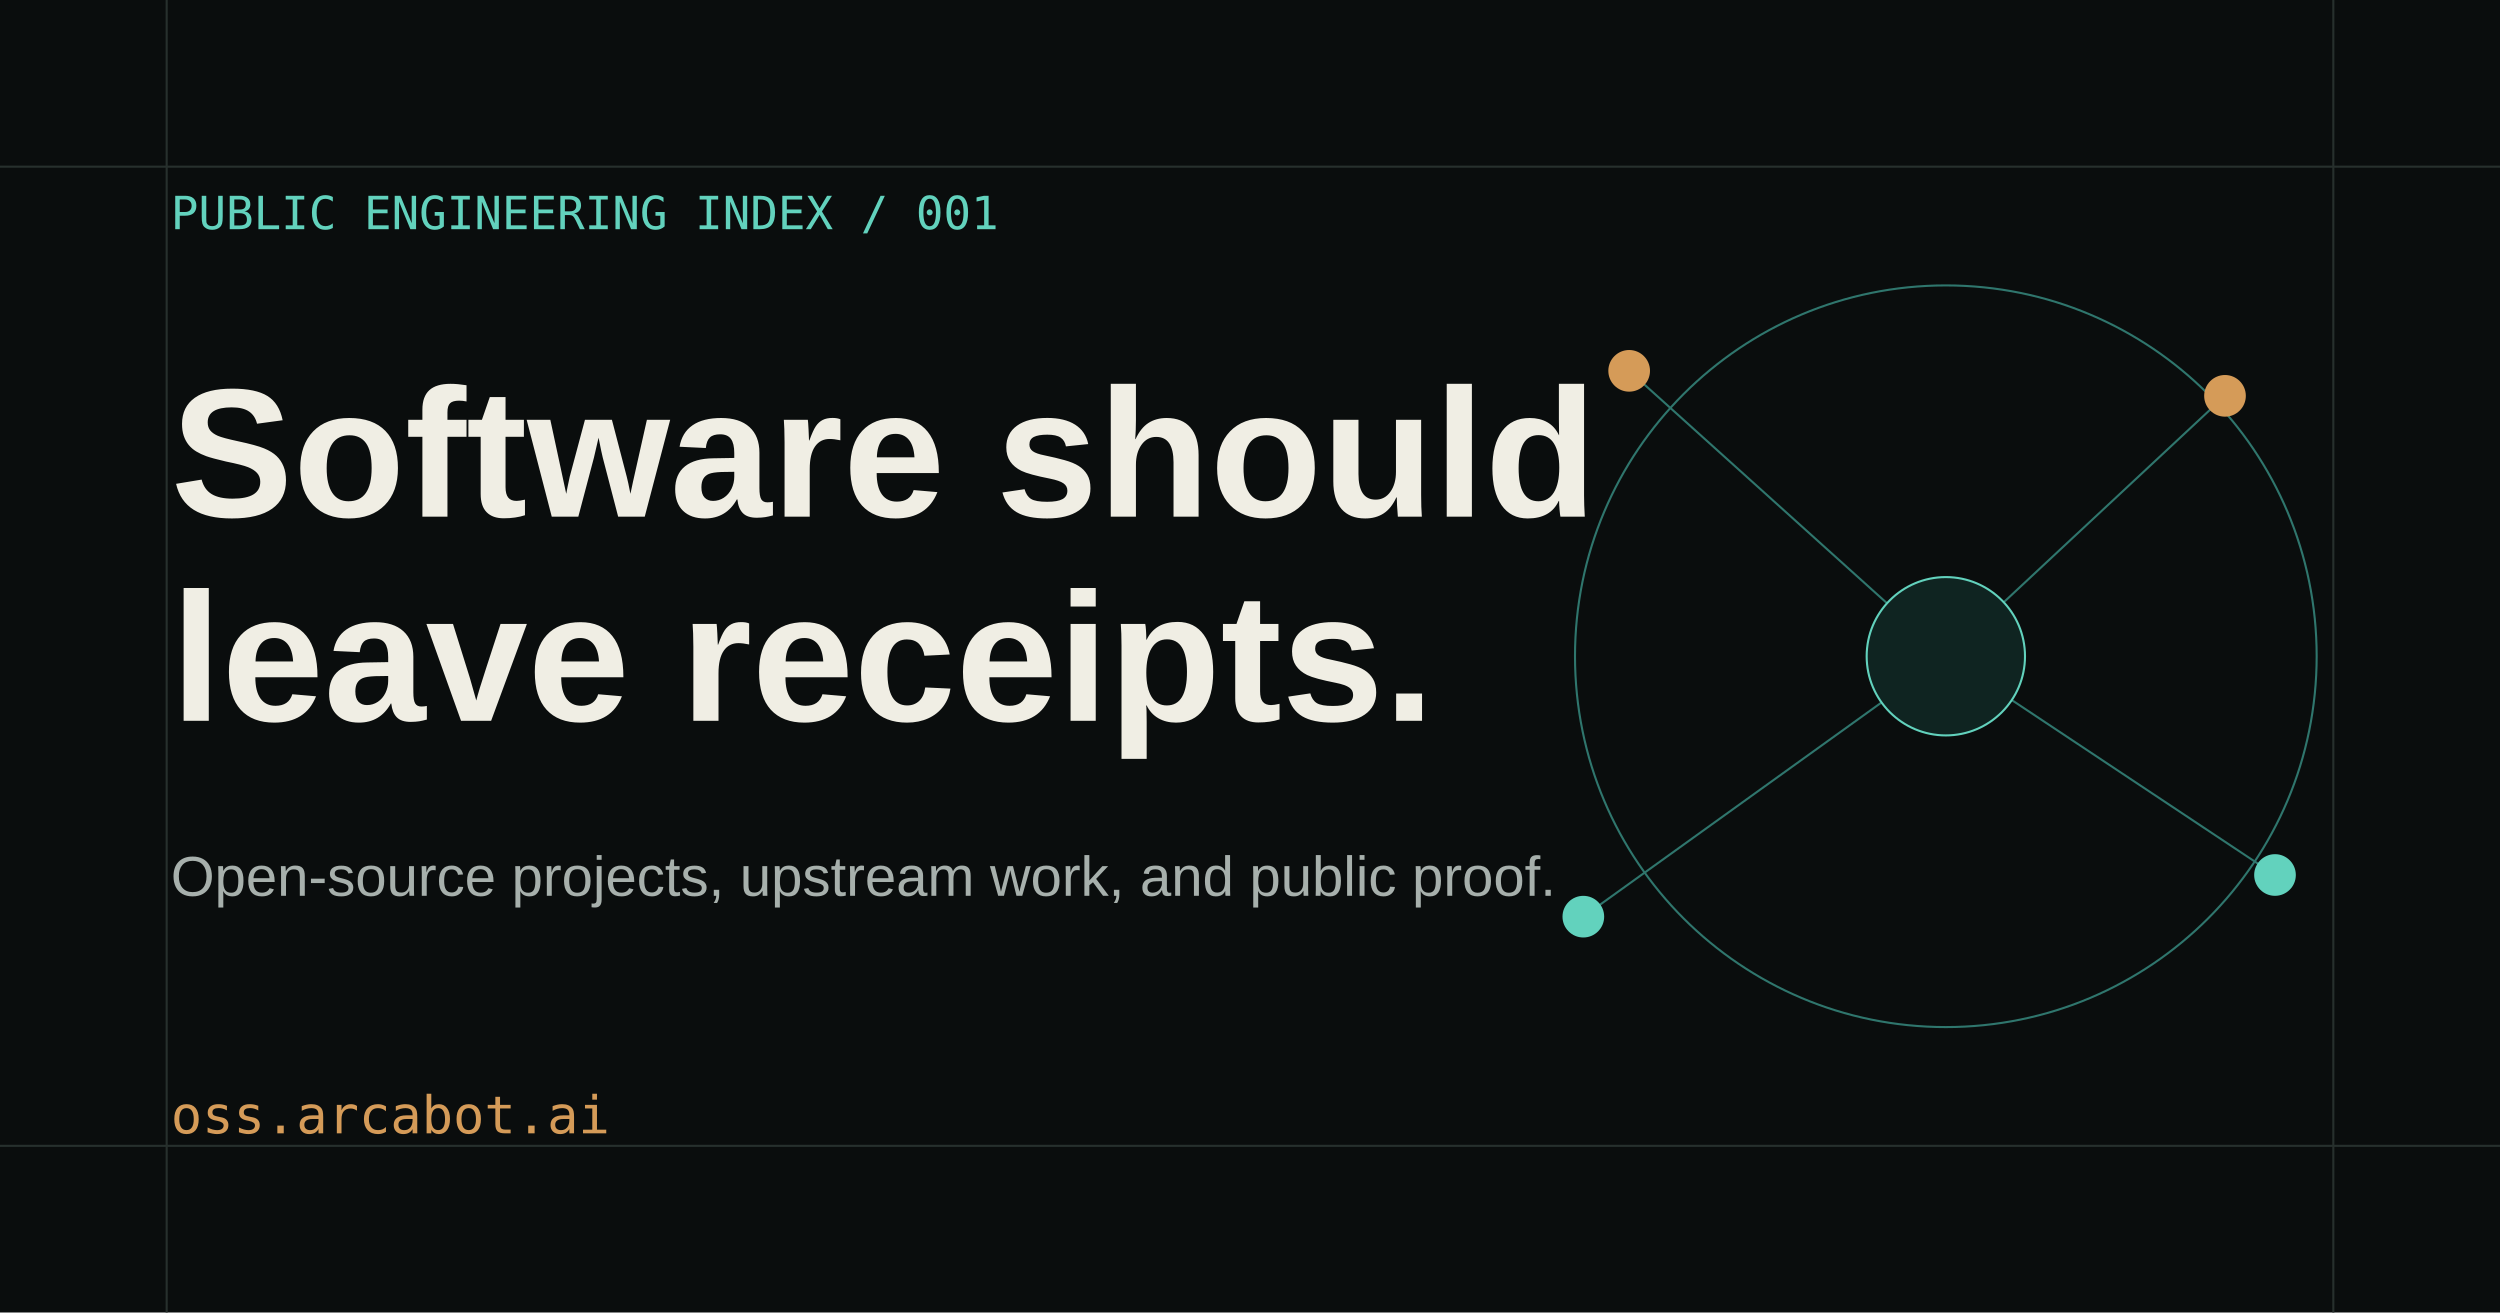
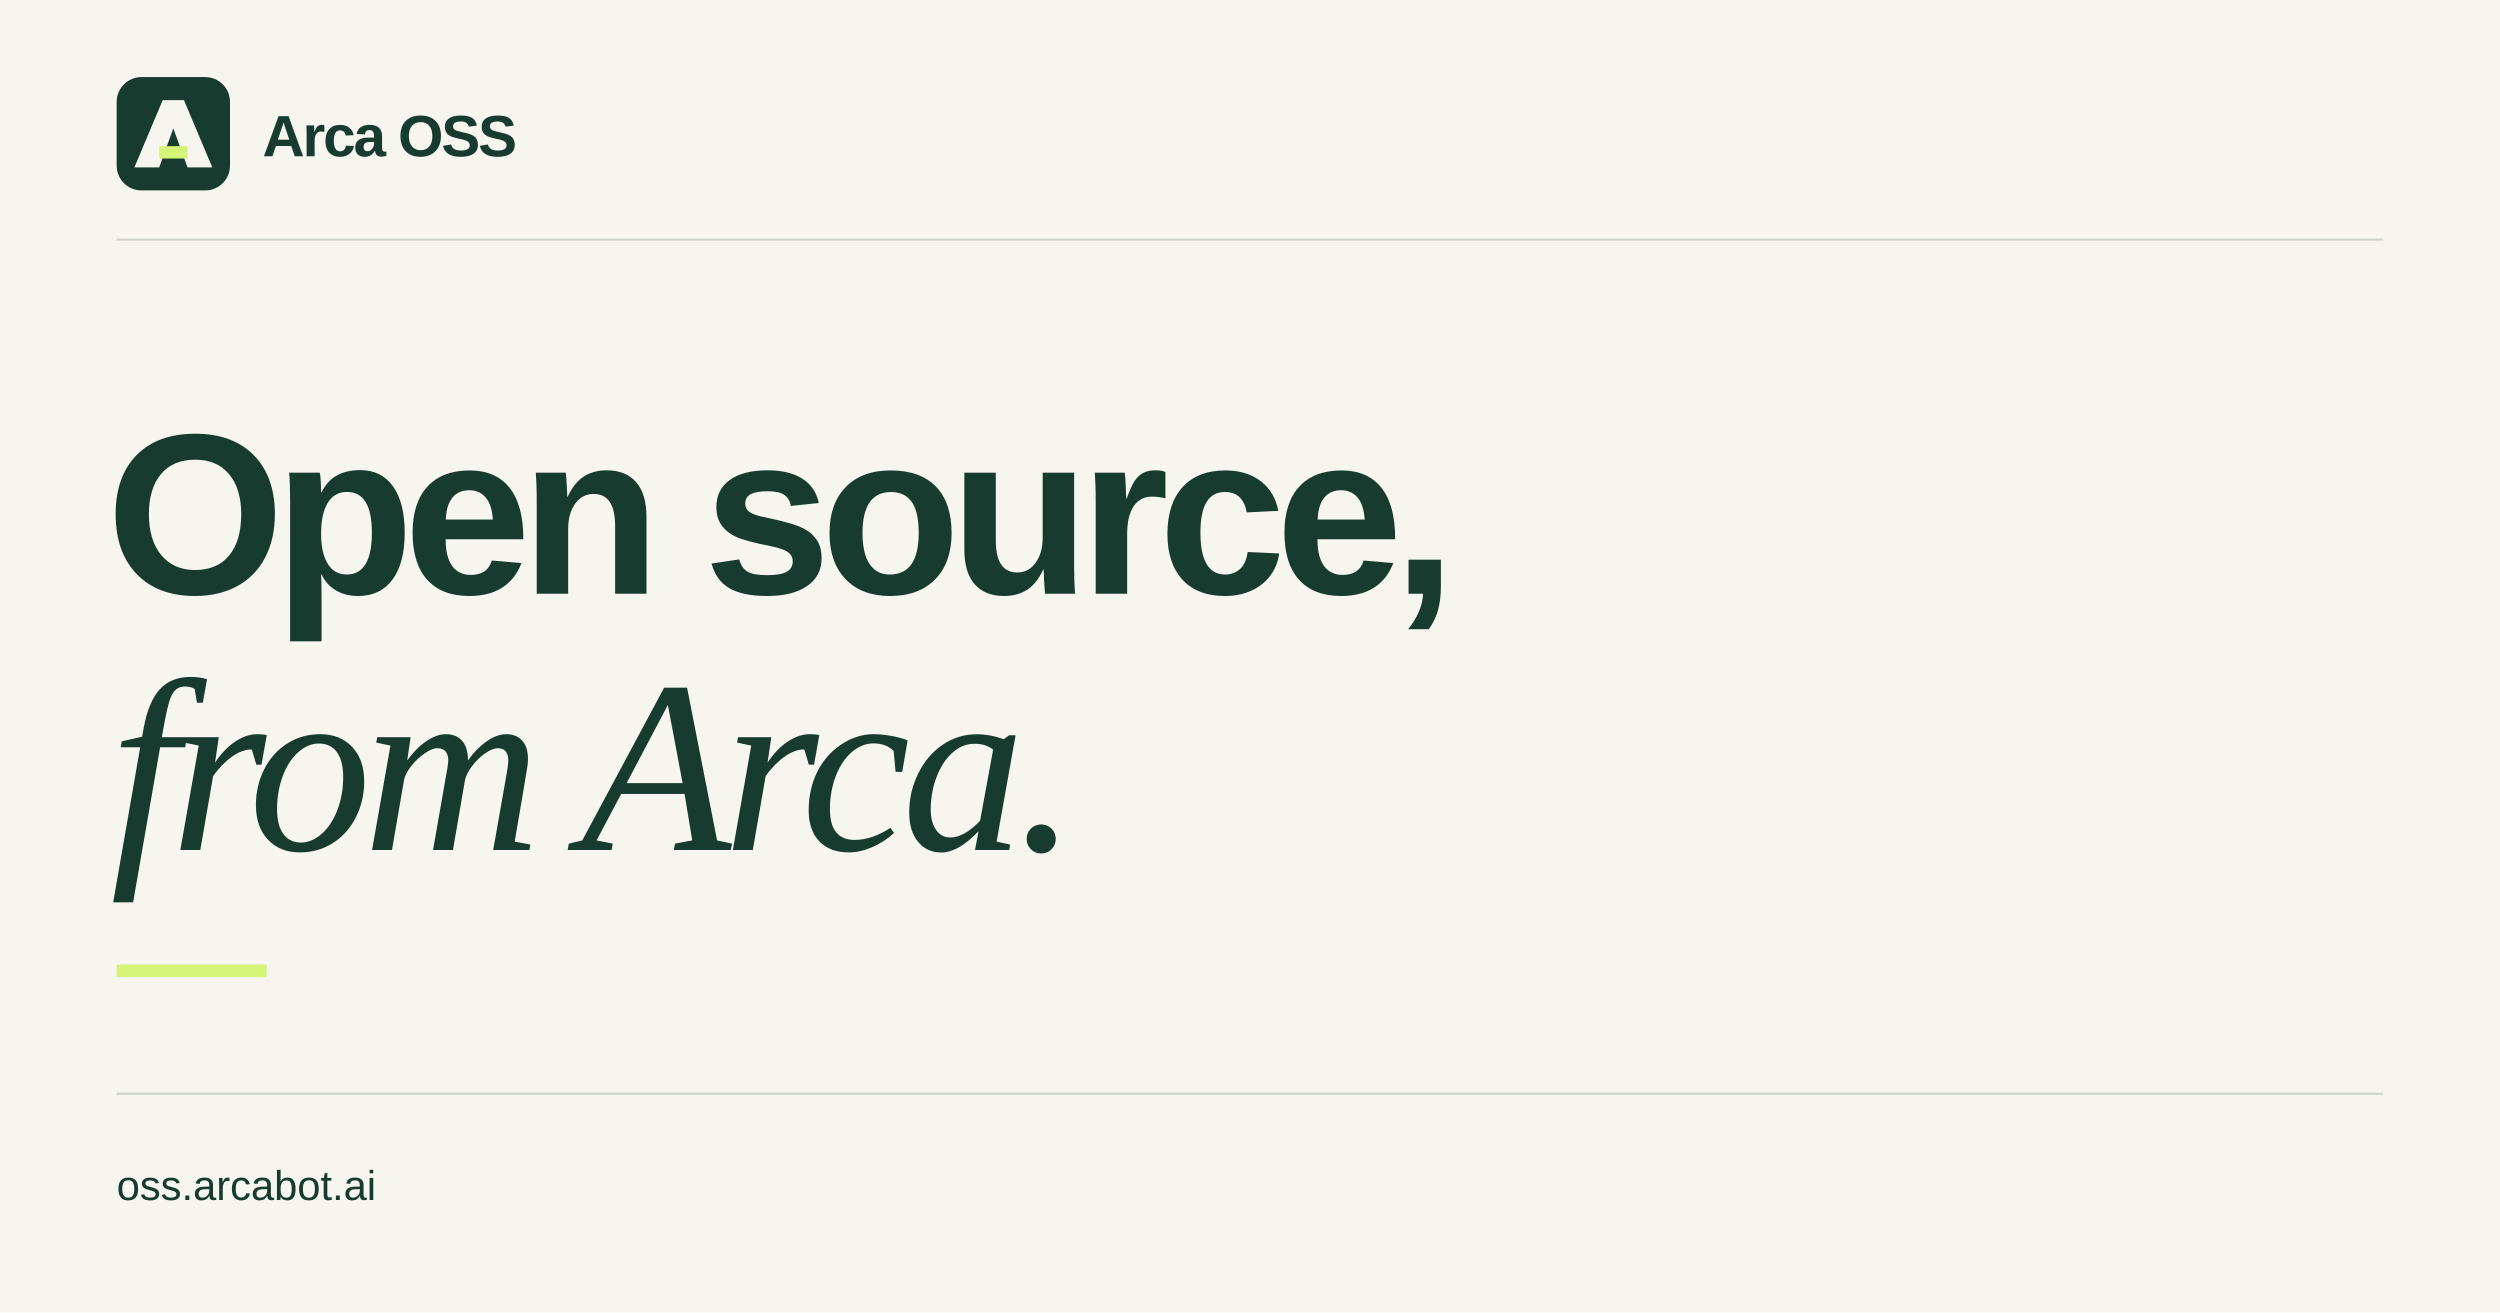
<svg xmlns="http://www.w3.org/2000/svg" width="1200" height="630" viewBox="0 0 1200 630">
-   <rect width="1200" height="630" fill="#0a0d0d" />
-   <path d="M0 80H1200M0 550H1200M80 0V630M1120 0V630" stroke="#27302d" />
-   <circle cx="934" cy="315" r="178" fill="none" stroke="#2f766d" />
-   <path d="M934 315L1068 190M934 315L1092 420M934 315L782 178M934 315L760 440" stroke="#2f766d" />
-   <circle cx="934" cy="315" r="38" fill="#0f2421" stroke="#62d2bd" />
-   <circle cx="1068" cy="190" r="10" fill="#d59b58" />
-   <circle cx="1092" cy="420" r="10" fill="#62d2bd" />
-   <circle cx="782" cy="178" r="10" fill="#d59b58" />
-   <circle cx="760" cy="440" r="10" fill="#62d2bd" />
-   <text x="82" y="110" fill="#62d2bd" font-family="monospace" font-size="22">PUBLIC ENGINEERING INDEX / 001</text>
-   <text x="82" y="248" fill="#f0eee4" font-family="Arial, sans-serif" font-size="88" font-weight="700">Software should</text>
-   <text x="82" y="346" fill="#f0eee4" font-family="Arial, sans-serif" font-size="88" font-weight="700">leave receipts.</text>
-   <text x="82" y="430" fill="#a7b0ac" font-family="Arial, sans-serif" font-size="27">Open-source projects, upstream work, and public proof.</text>
-   <text x="82" y="544" fill="#d59b58" font-family="monospace" font-size="25">oss.arcabot.ai</text>
+   <rect width="1200" height="630" fill="#f6f5ef" />
+   <path d="M56 115h1088M56 525h1088" stroke="#173b2f" stroke-opacity=".18" />
+   <g transform="translate(56 37) scale(.85)">
+     <rect width="64" height="64" rx="14" fill="#173b2f" />
+     <path d="M10 51 26 13h12l16 38H40l-8-22-8 22Z" fill="#f6f5ef" />
+     <path d="M24 39h16v7H24Z" fill="#d5f478" />
+   </g>
+   <text x="126" y="75" fill="#173b2f" font-family="Arial, Helvetica, sans-serif" font-size="28" font-weight="700" letter-spacing="-1">Arca OSS</text>
+   <text x="51" y="285" fill="#173b2f" font-family="Arial, Helvetica, sans-serif" font-size="110" font-weight="700" letter-spacing="-5">Open source,</text>
+   <text x="53" y="408" fill="#173b2f" font-family="Georgia, 'Times New Roman', serif" font-size="118" font-style="italic" letter-spacing="-4">from Arca.</text>
+   <path d="M56 466h72" stroke="#d5f478" stroke-width="6" />
+   <text x="56" y="576" fill="#173b2f" font-family="Arial, Helvetica, sans-serif" font-size="20">oss.arcabot.ai</text>
</svg>
